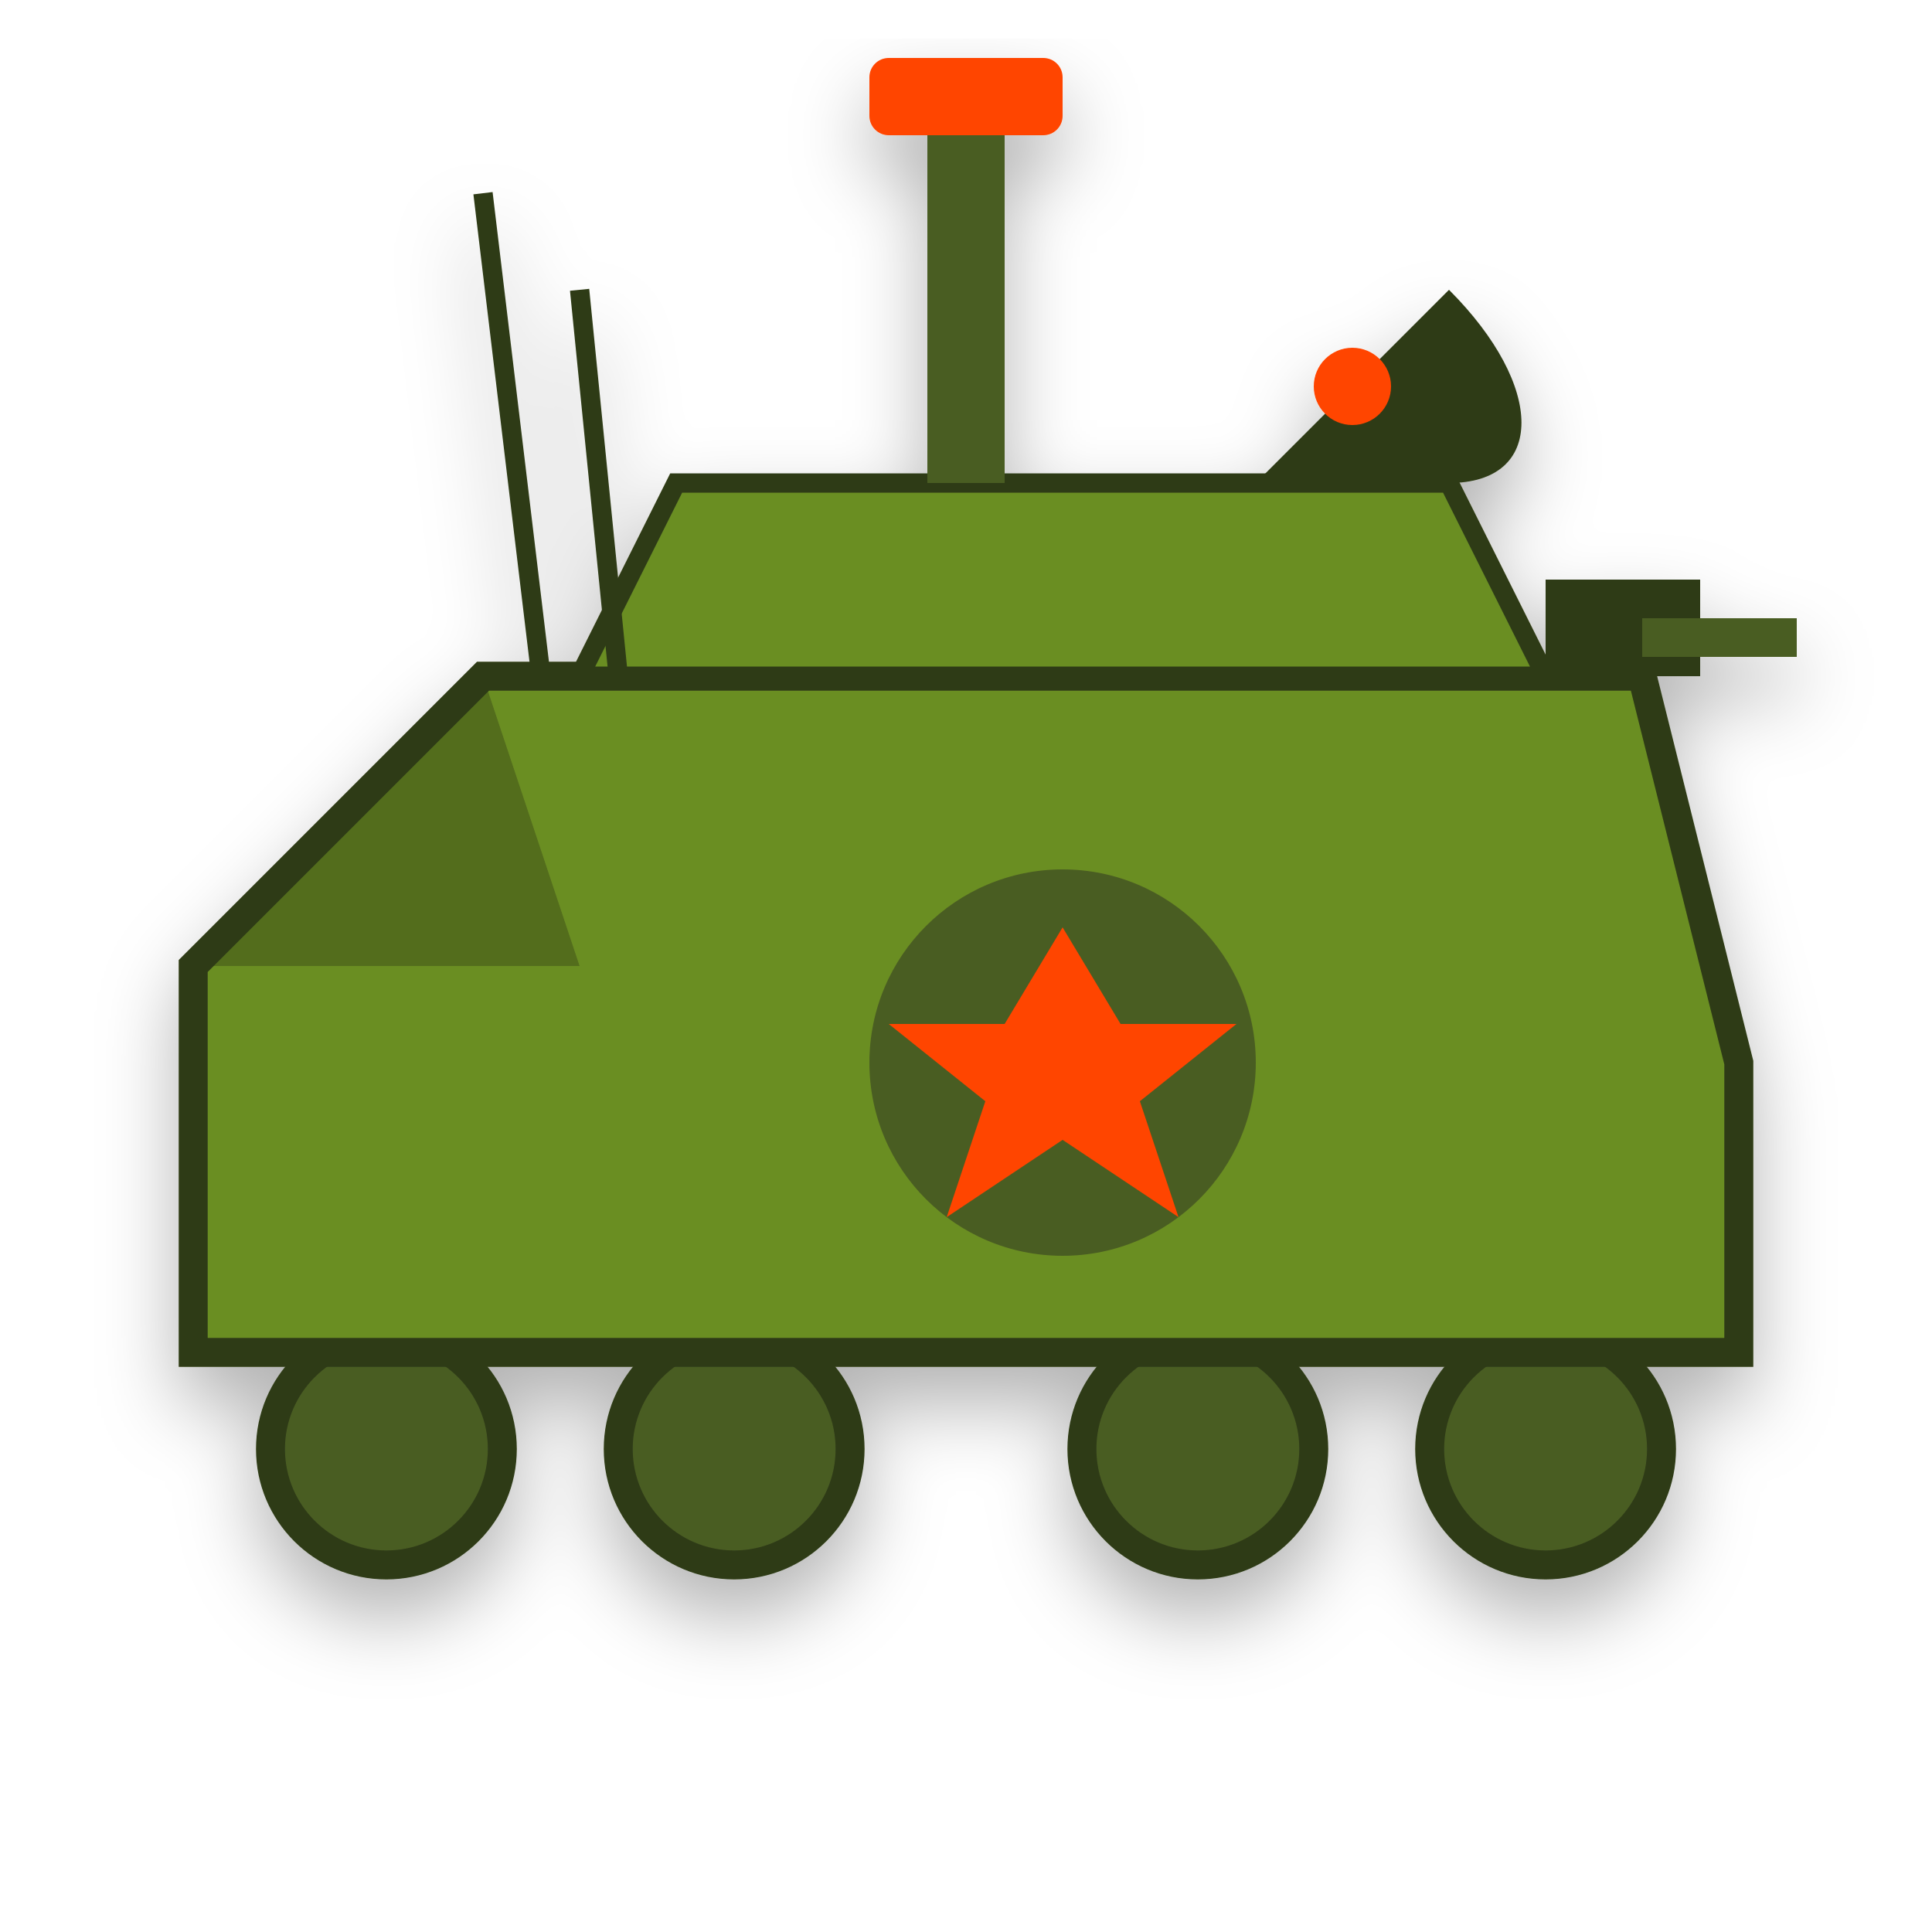
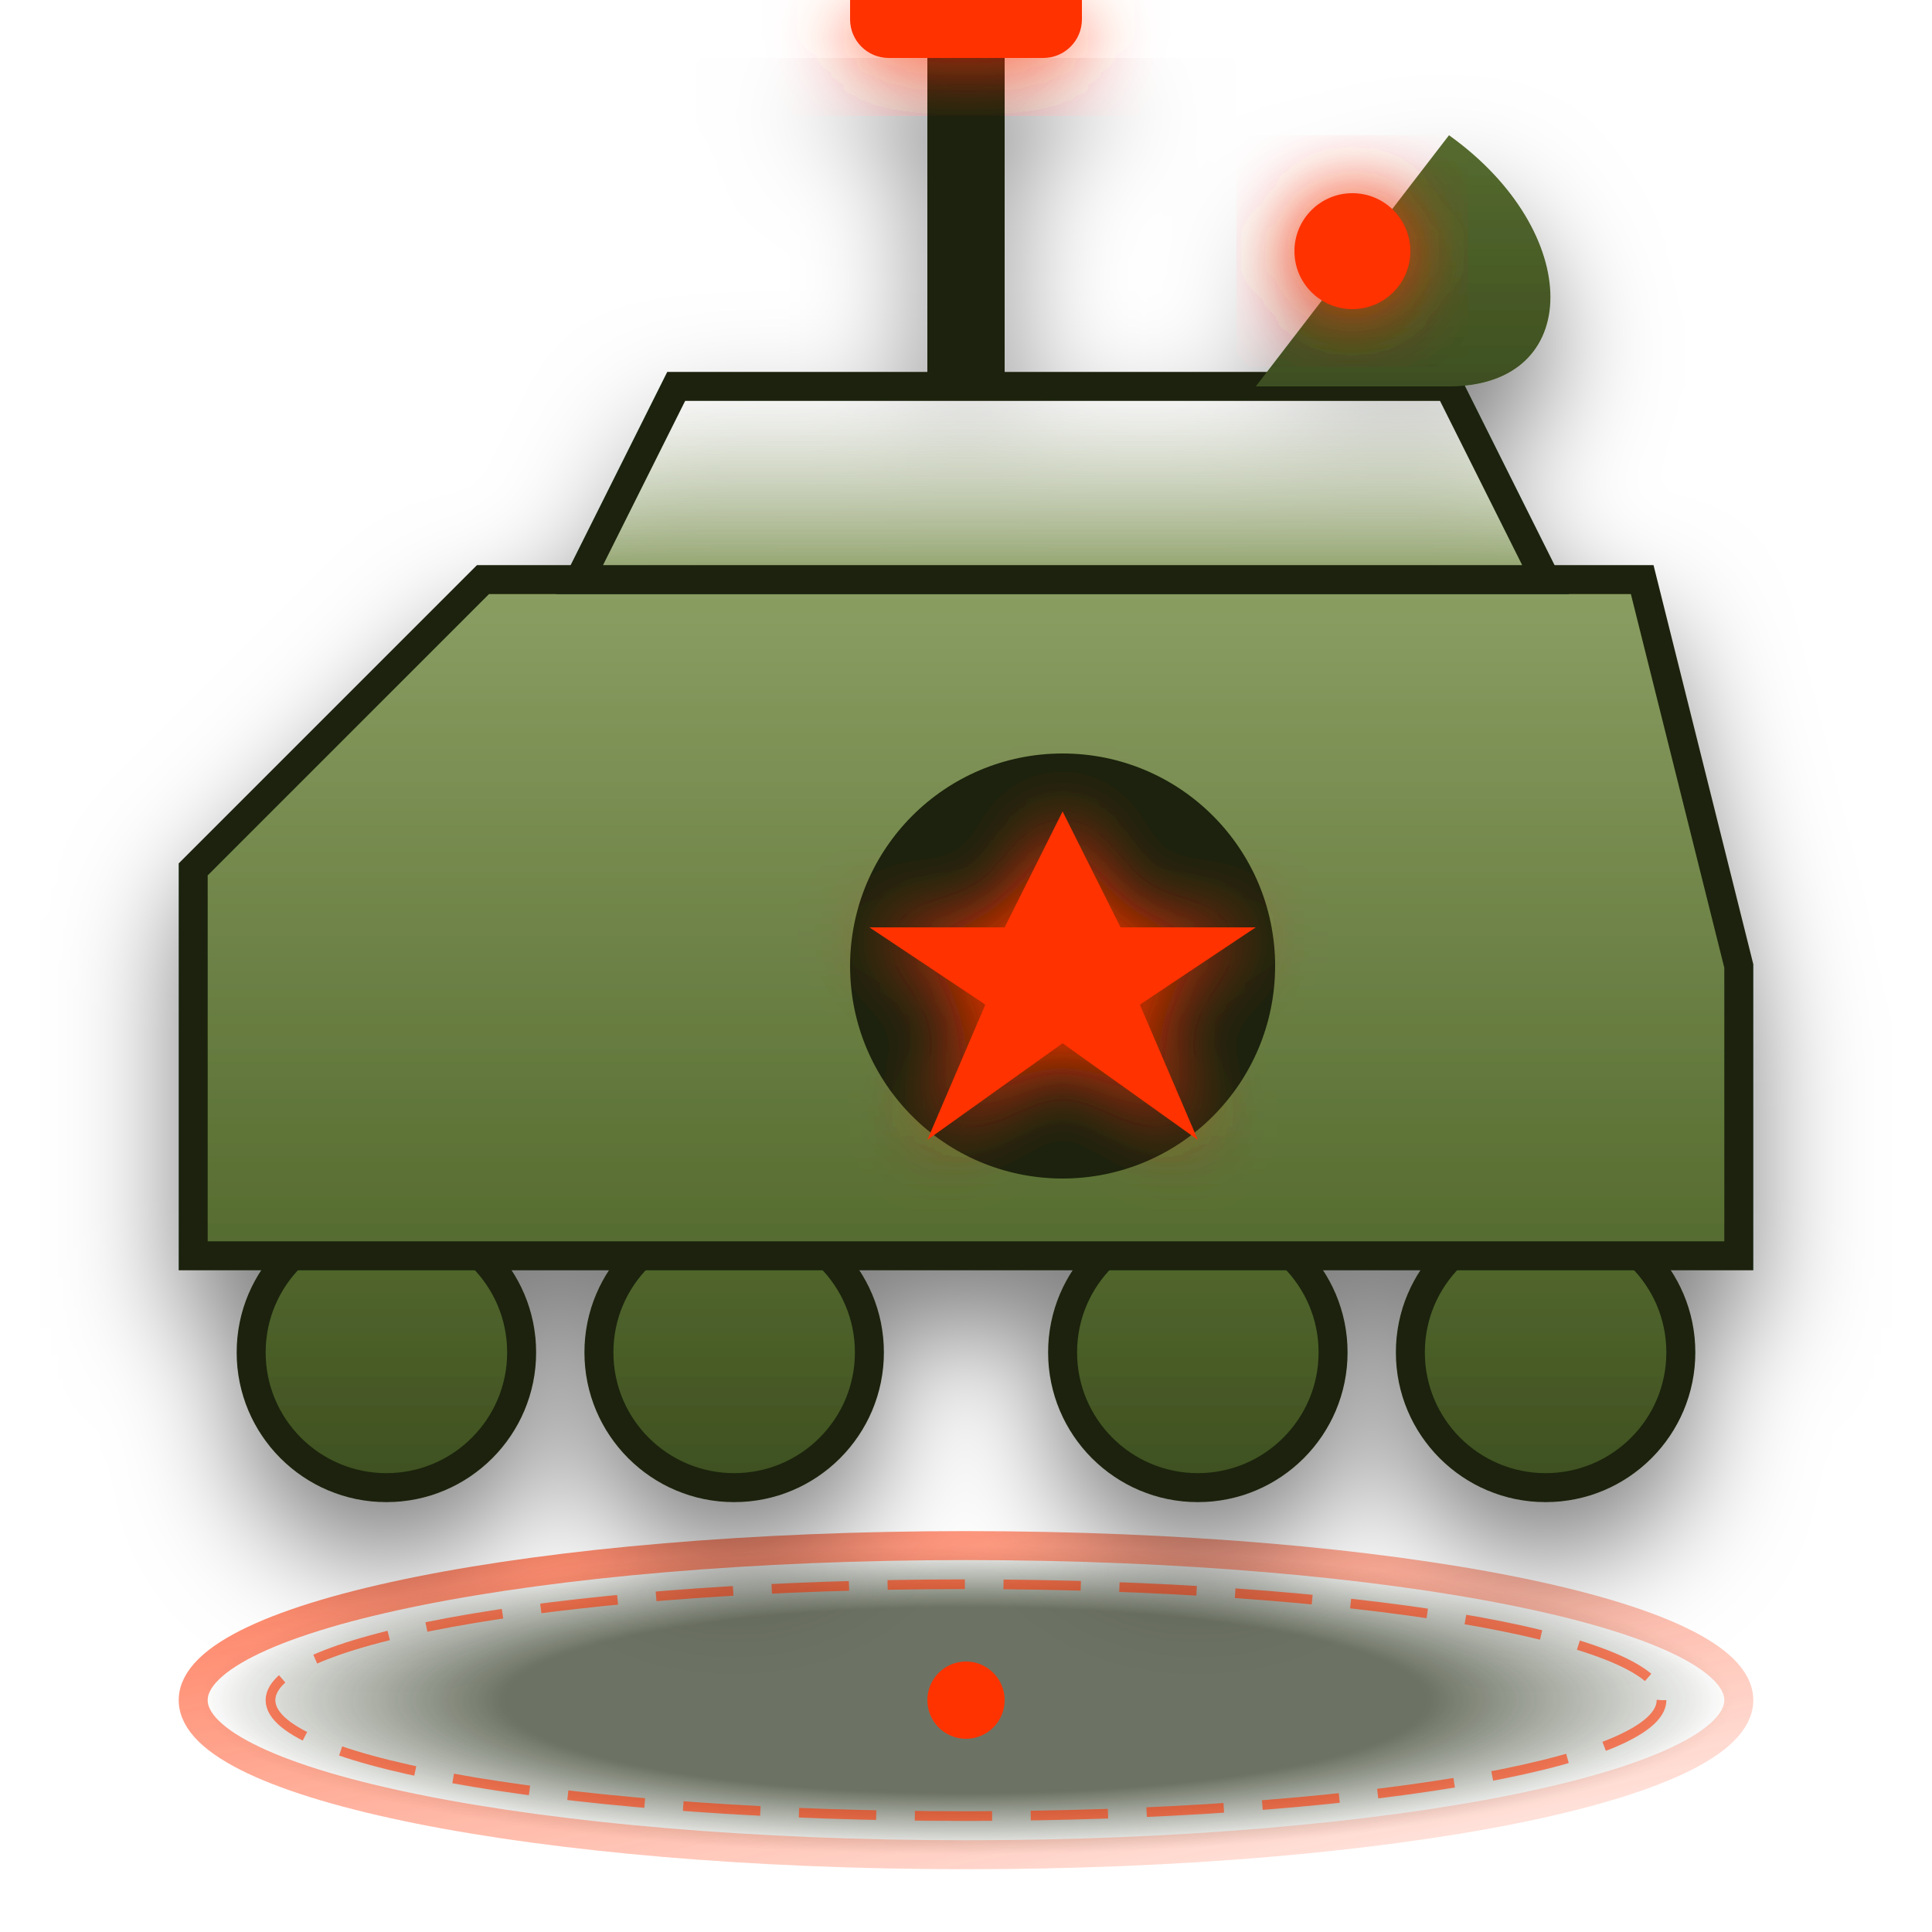
<svg xmlns="http://www.w3.org/2000/svg" viewBox="0 0 100 100">
  <defs>
    <filter id="drop-shadow" x="-20%" y="-20%" width="140%" height="140%">
-       <feDropShadow dx="0" dy="2" stdDeviation="2" flood-color="rgba(0,0,0,0.3)" />
+       <feDropShadow dx="0" dy="3" stdDeviation="3" flood-color="rgba(0,0,0,0.5)" />
    </filter>
+     <filter id="glow" x="-50%" y="-50%" width="200%" height="200%">
+       <feGaussianBlur stdDeviation="2" result="blur" />
+       <feMerge>
+         <feMergeNode in="blur" />
+         <feMergeNode in="SourceGraphic" />
+       </feMerge>
+     </filter>
+     <linearGradient id="mainGrad" x1="0%" y1="0%" x2="0%" y2="100%">
+       <stop offset="0%" stop-color="#8b9e63" />
+       <stop offset="100%" stop-color="#556b2f" />
+     </linearGradient>
+     <linearGradient id="lightGrad" x1="0%" y1="0%" x2="0%" y2="100%">
+       <stop offset="0%" stop-color="#ffffff" stop-opacity="0.3" />
+       <stop offset="100%" stop-color="#8b9e63" />
+     </linearGradient>
+     <linearGradient id="darkGrad" x1="0%" y1="0%" x2="0%" y2="100%">
+       <stop offset="0%" stop-color="#556b2f" />
+       <stop offset="100%" stop-color="#3e4f20" />
+     </linearGradient>
+     <linearGradient id="accentGrad" x1="0%" y1="0%" x2="100%" y2="100%">
+       <stop offset="0%" stop-color="#ff3300" stop-opacity="0.8" />
+       <stop offset="100%" stop-color="#ff3300" stop-opacity="0.1" />
+     </linearGradient>
+     <radialGradient id="baseGrad" cx="50%" cy="50%" r="50%">
+       <stop offset="60%" stop-color="#1a240c" stop-opacity="0.8" />
+       <stop offset="100%" stop-color="#1a240c" stop-opacity="0" />
+     </radialGradient>
  </defs>
+   <ellipse cx="50" cy="88" rx="40" ry="8" fill="url(#baseGrad)" stroke="url(#accentGrad)" stroke-width="1.5" opacity="0.8" />
+   <ellipse cx="50" cy="88" rx="36" ry="6" fill="none" stroke="#ff3300" stroke-width="0.5" opacity="0.6" stroke-dasharray="4 2" />
+   <circle cx="50" cy="88" r="2" fill="#ff3300" />
  <g filter="url(#drop-shadow)">
-     <g>
-       <circle cx="20" cy="75" r="6" fill="#4a5d23" stroke="#2e3b18" stroke-width="1.5" />
-       <circle cx="38" cy="75" r="6" fill="#4a5d23" stroke="#2e3b18" stroke-width="1.5" />
-       <circle cx="62" cy="75" r="6" fill="#4a5d23" stroke="#2e3b18" stroke-width="1.5" />
-       <circle cx="80" cy="75" r="6" fill="#4a5d23" stroke="#2e3b18" stroke-width="1.5" />
-       <polygon points="10,50 25,35 85,35 90,55 90,70 10,70" fill="#6b8e23" stroke="#2e3b18" stroke-width="1.5" />
-       <polygon points="10,50 25,35 30,50" fill="#2e3b18" opacity="0.4" />
-       <rect x="35" y="25" width="40" height="10" fill="#4a5d23" opacity="0.8" />
-       <polygon points="30,35 35,25 75,25 80,35" fill="#6b8e23" stroke="#2e3b18" stroke-width="1" />
-       <circle cx="55" cy="55" r="10" fill="#4a5d23" />
-       <polygon points="55,48 58,53 64,53 59,57 61,63 55,59 49,63 51,57 46,53 52,53" fill="#ff4500" />
-       <line x1="28" y1="35" x2="25" y2="10" stroke="#2e3b18" stroke-width="1" />
-       <line x1="32" y1="35" x2="30" y2="15" stroke="#2e3b18" stroke-width="1" />
-       <path d="M 65 25 L 75 15 C 80 20, 80 25, 75 25 Z" fill="#2e3b18" />
-       <circle cx="70" cy="20" r="2" fill="#ff4500" />
-       <rect x="48" y="5" width="4" height="20" fill="#4a5d23" />
-       <rect x="45" y="3" width="10" height="4" fill="#ff4500" rx="1" />
-       <rect x="80" y="30" width="8" height="5" fill="#2e3b18" />
-       <rect x="85" y="32" width="8" height="2" fill="#4a5d23" />
+     <g transform="translate(0,-5)">
+       <circle cx="20" cy="75" r="7" fill="url(#darkGrad)" stroke="#1a240c" stroke-width="1.5" />
+       <circle cx="38" cy="75" r="7" fill="url(#darkGrad)" stroke="#1a240c" stroke-width="1.5" />
+       <circle cx="62" cy="75" r="7" fill="url(#darkGrad)" stroke="#1a240c" stroke-width="1.5" />
+       <circle cx="80" cy="75" r="7" fill="url(#darkGrad)" stroke="#1a240c" stroke-width="1.5" />
+       <polygon points="10,50 25,35 85,35 90,55 90,70 10,70" fill="url(#mainGrad)" stroke="#1a240c" stroke-width="1.5" />
+       <polygon points="30,35 35,25 75,25 80,35" fill="url(#lightGrad)" stroke="#1a240c" stroke-width="1.5" />
+       <circle cx="55" cy="55" r="11" fill="#1a240c" />
+       <polygon points="55,47 58,53 65,53 59,57 62,64 55,59 48,64 51,57 45,53 52,53" fill="#ff3300" filter="url(#glow)" />
+       <path d="M 65 25 L 75 12 C 82 17, 82 25, 75 25 Z" fill="url(#darkGrad)" />
+       <circle cx="70" cy="18" r="3" fill="#ff3300" filter="url(#glow)" />
+       <rect x="48" y="5" width="4" height="20" fill="#1a240c" />
+       <rect x="44" y="2" width="12" height="6" fill="#ff3300" rx="2" filter="url(#glow)" />
    </g>
  </g>
</svg>
